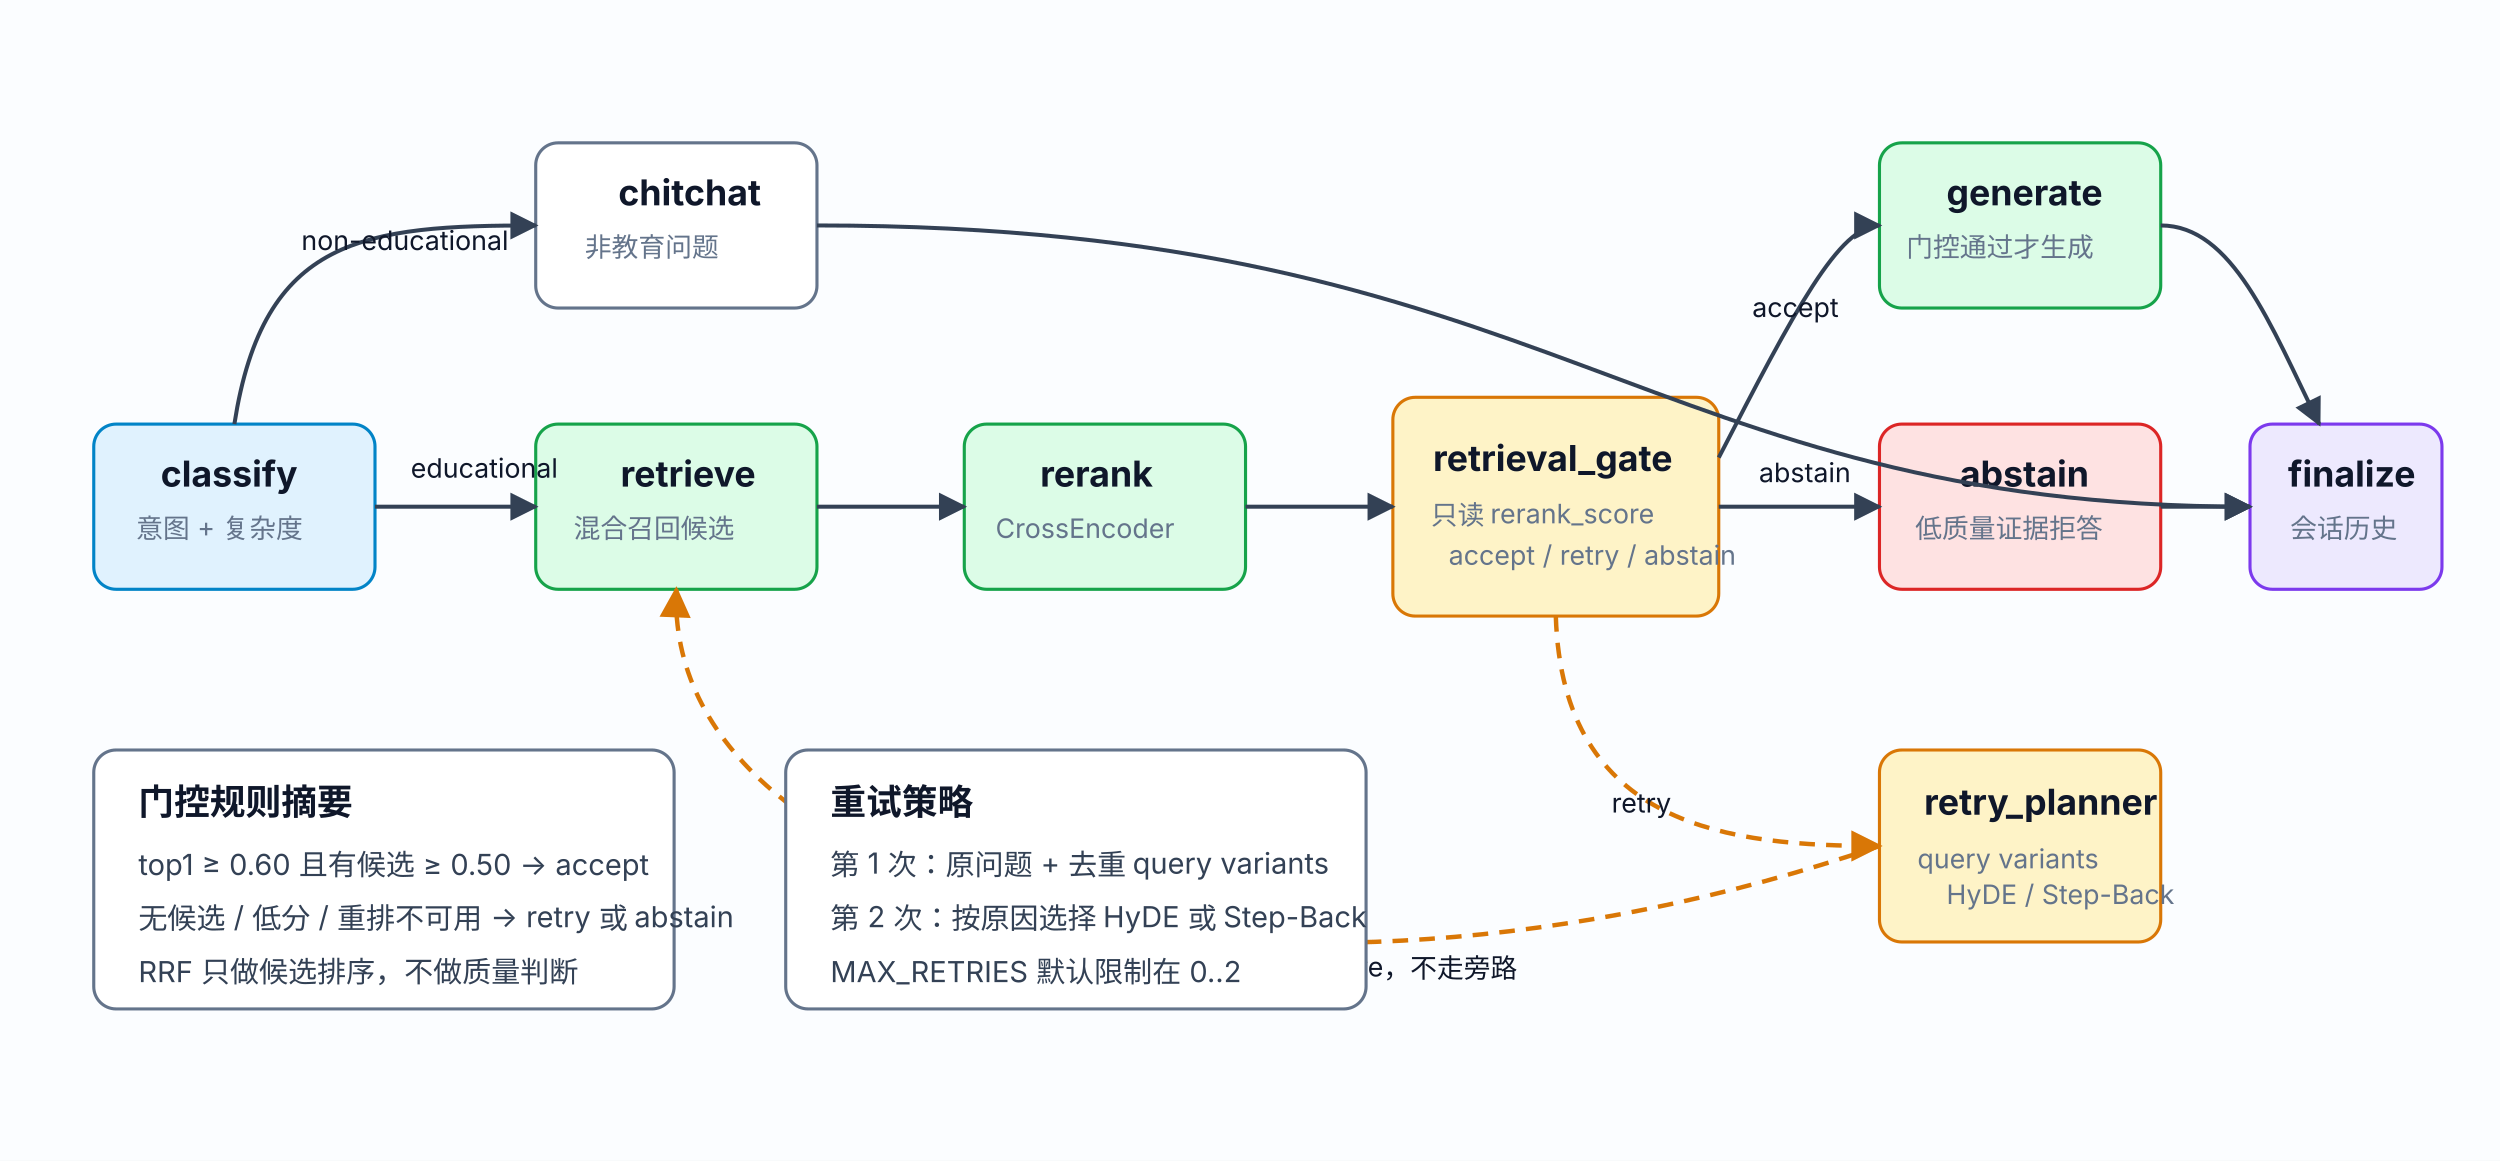
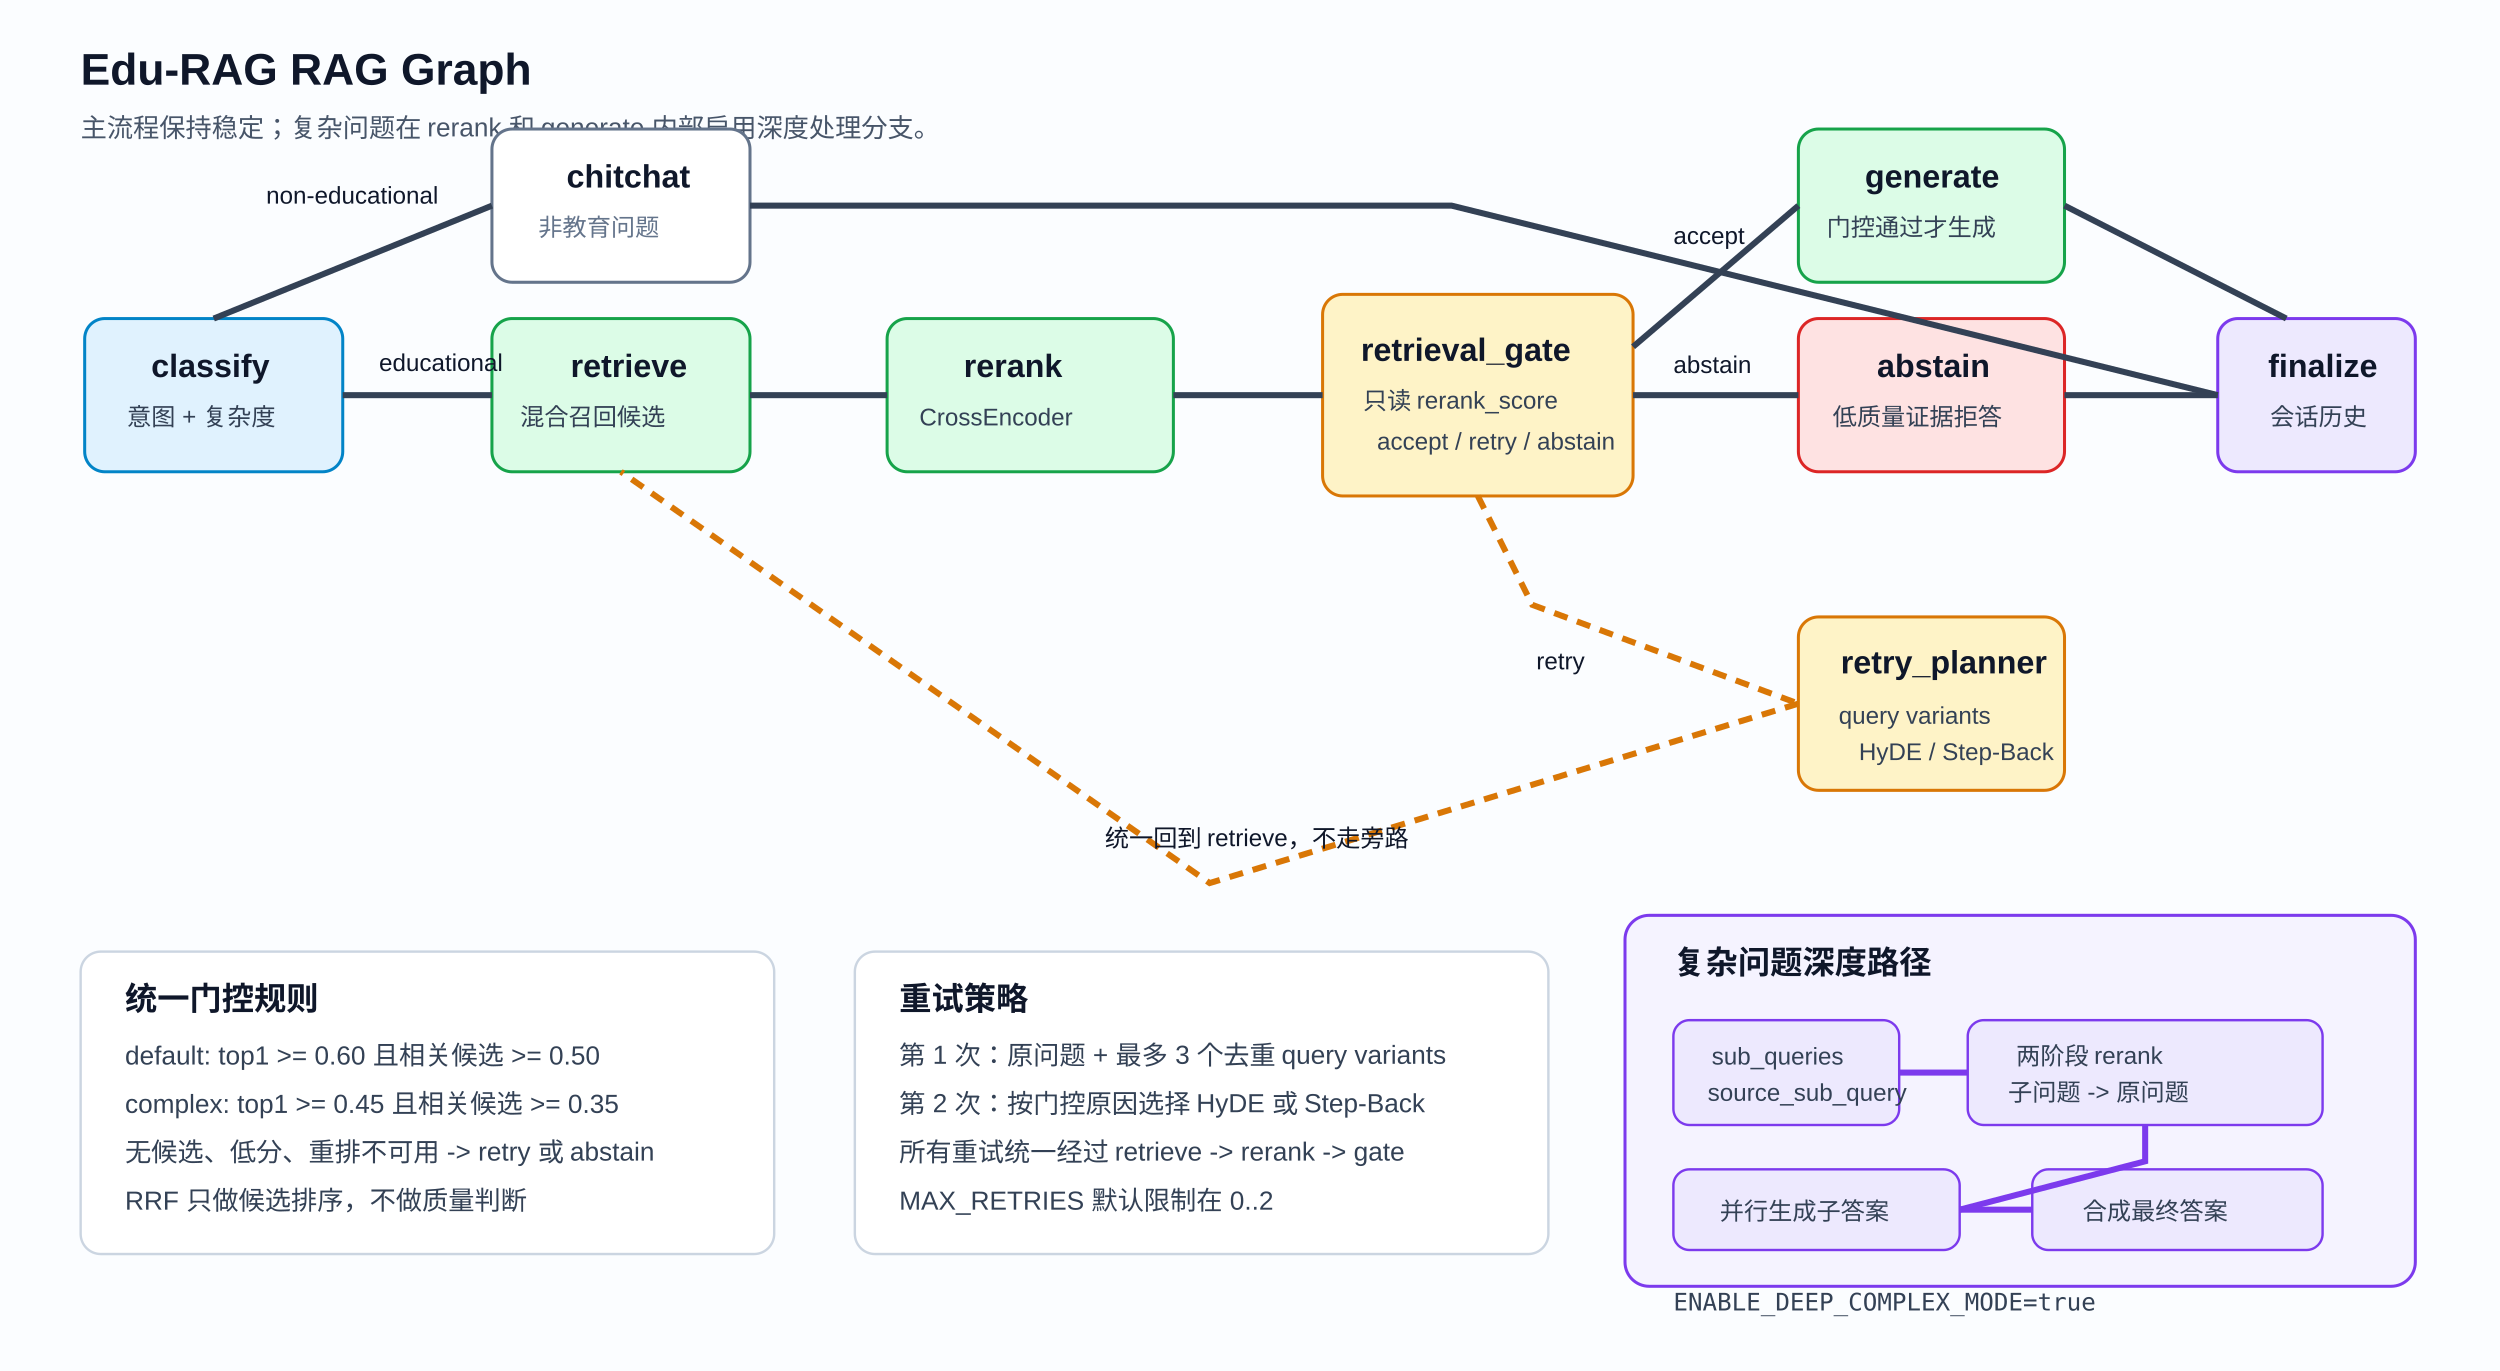
- <svg xmlns="http://www.w3.org/2000/svg" width="1120" height="520" viewBox="0 0 1120 520" role="img" aria-labelledby="title desc">
-   <defs>
-     <style>
-       .bg { fill: #fbfdff; }
-       .node { fill: #ffffff; stroke: #64748b; stroke-width: 1.4; rx: 10; }
-       .blue { fill: #e0f2fe; stroke: #0284c7; }
-       .green { fill: #dcfce7; stroke: #16a34a; }
-       .amber { fill: #fef3c7; stroke: #d97706; }
-       .red { fill: #fee2e2; stroke: #dc2626; }
-       .purple { fill: #ede9fe; stroke: #7c3aed; }
-       .title { font: 700 16px -apple-system,BlinkMacSystemFont,"Segoe UI",sans-serif; fill: #0f172a; }
-       .text { font: 13px -apple-system,BlinkMacSystemFont,"Segoe UI",sans-serif; fill: #334155; }
-       .small { font: 12px -apple-system,BlinkMacSystemFont,"Segoe UI",sans-serif; fill: #64748b; }
-       .edge { stroke: #334155; stroke-width: 1.8; fill: none; marker-end: url(#arrow); }
-       .retry { stroke: #d97706; stroke-width: 2; fill: none; marker-end: url(#arrow-amber); stroke-dasharray: 7 5; }
-       .label { font: 12px -apple-system,BlinkMacSystemFont,"Segoe UI",sans-serif; fill: #0f172a; }
-     </style>
-     <marker id="arrow" viewBox="0 0 10 10" refX="9" refY="5" markerWidth="7" markerHeight="7" orient="auto-start-reverse">
-       <path d="M 0 0 L 10 5 L 0 10 z" fill="#334155" />
-     </marker>
-     <marker id="arrow-amber" viewBox="0 0 10 10" refX="9" refY="5" markerWidth="7" markerHeight="7" orient="auto-start-reverse">
-       <path d="M 0 0 L 10 5 L 0 10 z" fill="#d97706" />
-     </marker>
-   </defs>
-   <rect class="bg" x="0" y="0" width="1120" height="520" />
-   <rect class="node blue" x="42" y="190" width="126" height="74" />
-   <text class="title" x="72" y="218">classify</text>
-   <text class="small" x="61" y="241">意图 + 复杂度</text>
-   <rect class="node" x="240" y="64" width="126" height="74" />
-   <text class="title" x="277" y="92">chitchat</text>
-   <text class="small" x="262" y="115">非教育问题</text>
-   <rect class="node green" x="240" y="190" width="126" height="74" />
-   <text class="title" x="278" y="218">retrieve</text>
-   <text class="small" x="257" y="241">混合召回候选</text>
-   <rect class="node green" x="432" y="190" width="126" height="74" />
-   <text class="title" x="466" y="218">rerank</text>
-   <text class="small" x="446" y="241">CrossEncoder</text>
-   <rect class="node amber" x="624" y="178" width="146" height="98" />
-   <text class="title" x="642" y="211">retrieval_gate</text>
-   <text class="small" x="641" y="235">只读 rerank_score</text>
-   <text class="small" x="649" y="253">accept / retry / abstain</text>
-   <rect class="node green" x="842" y="64" width="126" height="74" />
-   <text class="title" x="872" y="92">generate</text>
-   <text class="small" x="854" y="115">门控通过才生成</text>
-   <rect class="node red" x="842" y="190" width="126" height="74" />
-   <text class="title" x="878" y="218">abstain</text>
-   <text class="small" x="858" y="241">低质量证据拒答</text>
-   <rect class="node amber" x="842" y="336" width="126" height="86" />
-   <text class="title" x="862" y="365">retry_planner</text>
-   <text class="small" x="859" y="389">query variants</text>
-   <text class="small" x="872" y="405">HyDE / Step-Back</text>
-   <rect class="node purple" x="1008" y="190" width="86" height="74" />
-   <text class="title" x="1025" y="218">finalize</text>
-   <text class="small" x="1026" y="241">会话历史</text>
-   <path class="edge" d="M 168 227 L 240 227" />
-   <text class="label" x="184" y="214">educational</text>
-   <path class="edge" d="M 105 190 C 118 106 163 101 240 101" />
-   <text class="label" x="135" y="112">non-educational</text>
-   <path class="edge" d="M 366 227 L 432 227" />
-   <path class="edge" d="M 558 227 L 624 227" />
-   <path class="edge" d="M 770 205 C 804 139 824 101 842 101" />
-   <text class="label" x="785" y="142">accept</text>
-   <path class="edge" d="M 770 227 L 842 227" />
-   <text class="label" x="788" y="216">abstain</text>
-   <path class="retry" d="M 697 276 C 700 371 775 379 842 379" />
-   <text class="label" x="722" y="364">retry</text>
-   <path class="retry" d="M 842 379 C 565 474 297 403 303 264" />
-   <text class="label" x="526" y="438">统一回到 retrieve，不走旁路</text>
-   <path class="edge" d="M 968 101 C 1000 101 1017 145 1039 190" />
-   <path class="edge" d="M 968 227 L 1008 227" />
-   <path class="edge" d="M 366 101 C 698 101 736 227 1008 227" />
-   <rect class="node" x="42" y="336" width="260" height="116" />
-   <text class="title" x="62" y="365">门控规则摘要</text>
-   <text class="text" x="62" y="392">top1 ≥ 0.60 且有候选 ≥ 0.50 → accept</text>
-   <text class="text" x="62" y="416">无候选 / 低分 / 重排不可用 → retry 或 abstain</text>
-   <text class="text" x="62" y="440">RRF 只做候选排序，不做质量判断</text>
-   <rect class="node" x="352" y="336" width="260" height="116" />
-   <text class="title" x="372" y="365">重试策略</text>
-   <text class="text" x="372" y="392">第 1 次：原问题 + 去重 query variants</text>
-   <text class="text" x="372" y="416">第 2 次：按原因选择 HyDE 或 Step-Back</text>
-   <text class="text" x="372" y="440">MAX_RETRIES 默认限制在 0..2</text>
+ <svg xmlns="http://www.w3.org/2000/svg" width="1240" height="680" viewBox="0 0 1240 680" role="img" aria-labelledby="title desc">
+   <rect x="0" y="0" width="1240" height="680" fill="#fbfdff" />
+   <text x="40" y="42" font-family="Arial, sans-serif" font-size="22" font-weight="700" fill="#0f172a">Edu-RAG RAG Graph</text>
+   <text x="40" y="68" font-family="Arial, sans-serif" font-size="13" fill="#475569">主流程保持稳定；复杂问题在 rerank 和 generate 内部启用深度处理分支。</text>
+   <rect x="42" y="158" width="128" height="76" rx="10" fill="#e0f2fe" stroke="#0284c7" stroke-width="1.5" />
+   <text x="75" y="187" font-family="Arial, sans-serif" font-size="16" font-weight="700" fill="#0f172a">classify</text>
+   <text x="63" y="211" font-family="Arial, sans-serif" font-size="12" fill="#334155">意图 + 复杂度</text>
+   <rect x="244" y="64" width="128" height="76" rx="10" fill="#ffffff" stroke="#64748b" stroke-width="1.5" />
+   <text x="281" y="93" font-family="Arial, sans-serif" font-size="16" font-weight="700" fill="#0f172a">chitchat</text>
+   <text x="267" y="117" font-family="Arial, sans-serif" font-size="12" fill="#64748b">非教育问题</text>
+   <rect x="244" y="158" width="128" height="76" rx="10" fill="#dcfce7" stroke="#16a34a" stroke-width="1.5" />
+   <text x="283" y="187" font-family="Arial, sans-serif" font-size="16" font-weight="700" fill="#0f172a">retrieve</text>
+   <text x="258" y="211" font-family="Arial, sans-serif" font-size="12" fill="#334155">混合召回候选</text>
+   <rect x="440" y="158" width="142" height="76" rx="10" fill="#dcfce7" stroke="#16a34a" stroke-width="1.5" />
+   <text x="478" y="187" font-family="Arial, sans-serif" font-size="16" font-weight="700" fill="#0f172a">rerank</text>
+   <text x="456" y="211" font-family="Arial, sans-serif" font-size="12" fill="#334155">CrossEncoder</text>
+   <rect x="656" y="146" width="154" height="100" rx="10" fill="#fef3c7" stroke="#d97706" stroke-width="1.5" />
+   <text x="675" y="179" font-family="Arial, sans-serif" font-size="16" font-weight="700" fill="#0f172a">retrieval_gate</text>
+   <text x="676" y="203" font-family="Arial, sans-serif" font-size="12" fill="#334155">只读 rerank_score</text>
+   <text x="683" y="223" font-family="Arial, sans-serif" font-size="12" fill="#334155">accept / retry / abstain</text>
+   <rect x="892" y="64" width="132" height="76" rx="10" fill="#dcfce7" stroke="#16a34a" stroke-width="1.5" />
+   <text x="925" y="93" font-family="Arial, sans-serif" font-size="16" font-weight="700" fill="#0f172a">generate</text>
+   <text x="906" y="117" font-family="Arial, sans-serif" font-size="12" fill="#334155">门控通过才生成</text>
+   <rect x="892" y="158" width="132" height="76" rx="10" fill="#fee2e2" stroke="#dc2626" stroke-width="1.5" />
+   <text x="931" y="187" font-family="Arial, sans-serif" font-size="16" font-weight="700" fill="#0f172a">abstain</text>
+   <text x="909" y="211" font-family="Arial, sans-serif" font-size="12" fill="#334155">低质量证据拒答</text>
+   <rect x="892" y="306" width="132" height="86" rx="10" fill="#fef3c7" stroke="#d97706" stroke-width="1.5" />
+   <text x="913" y="334" font-family="Arial, sans-serif" font-size="16" font-weight="700" fill="#0f172a">retry_planner</text>
+   <text x="912" y="359" font-family="Arial, sans-serif" font-size="12" fill="#334155">query variants</text>
+   <text x="922" y="377" font-family="Arial, sans-serif" font-size="12" fill="#334155">HyDE / Step-Back</text>
+   <rect x="1100" y="158" width="98" height="76" rx="10" fill="#ede9fe" stroke="#7c3aed" stroke-width="1.5" />
+   <text x="1125" y="187" font-family="Arial, sans-serif" font-size="16" font-weight="700" fill="#0f172a">finalize</text>
+   <text x="1126" y="211" font-family="Arial, sans-serif" font-size="12" fill="#334155">会话历史</text>
+   <line x1="170" y1="196" x2="244" y2="196" stroke="#334155" stroke-width="3" />
+   <text x="188" y="184" font-family="Arial, sans-serif" font-size="12" fill="#0f172a">educational</text>
+   <line x1="106" y1="158" x2="244" y2="102" stroke="#334155" stroke-width="3" />
+   <text x="132" y="101" font-family="Arial, sans-serif" font-size="12" fill="#0f172a">non-educational</text>
+   <line x1="372" y1="196" x2="440" y2="196" stroke="#334155" stroke-width="3" />
+   <line x1="582" y1="196" x2="656" y2="196" stroke="#334155" stroke-width="3" />
+   <line x1="810" y1="172" x2="892" y2="102" stroke="#334155" stroke-width="3" />
+   <text x="830" y="121" font-family="Arial, sans-serif" font-size="12" fill="#0f172a">accept</text>
+   <line x1="810" y1="196" x2="892" y2="196" stroke="#334155" stroke-width="3" />
+   <text x="830" y="185" font-family="Arial, sans-serif" font-size="12" fill="#0f172a">abstain</text>
+   <polyline points="733,246 760,300 892,349" stroke="#d97706" stroke-width="3" stroke-dasharray="7 5" fill="none" />
+   <text x="762" y="332" font-family="Arial, sans-serif" font-size="12" fill="#0f172a">retry</text>
+   <polyline points="892,349 600,438 308,234" stroke="#d97706" stroke-width="3" stroke-dasharray="7 5" fill="none" />
+   <text x="548" y="420" font-family="Arial, sans-serif" font-size="12" fill="#0f172a">统一回到 retrieve，不走旁路</text>
+   <line x1="1024" y1="102" x2="1134" y2="158" stroke="#334155" stroke-width="3" />
+   <line x1="1024" y1="196" x2="1100" y2="196" stroke="#334155" stroke-width="3" />
+   <polyline points="372,102 720,102 1100,196" stroke="#334155" stroke-width="3" fill="none" />
+   <rect x="40" y="472" width="344" height="150" rx="10" fill="#ffffff" stroke="#cbd5e1" stroke-width="1.2" />
+   <text x="62" y="501" font-family="Arial, sans-serif" font-size="16" font-weight="700" fill="#0f172a">统一门控规则</text>
+   <text x="62" y="528" font-family="Arial, sans-serif" font-size="13" fill="#334155">default: top1 &gt;= 0.60 且相关候选 &gt;= 0.50</text>
+   <text x="62" y="552" font-family="Arial, sans-serif" font-size="13" fill="#334155">complex: top1 &gt;= 0.45 且相关候选 &gt;= 0.35</text>
+   <text x="62" y="576" font-family="Arial, sans-serif" font-size="13" fill="#334155">无候选、低分、重排不可用 -&gt; retry 或 abstain</text>
+   <text x="62" y="600" font-family="Arial, sans-serif" font-size="13" fill="#334155">RRF 只做候选排序，不做质量判断</text>
+   <rect x="424" y="472" width="344" height="150" rx="10" fill="#ffffff" stroke="#cbd5e1" stroke-width="1.2" />
+   <text x="446" y="501" font-family="Arial, sans-serif" font-size="16" font-weight="700" fill="#0f172a">重试策略</text>
+   <text x="446" y="528" font-family="Arial, sans-serif" font-size="13" fill="#334155">第 1 次：原问题 + 最多 3 个去重 query variants</text>
+   <text x="446" y="552" font-family="Arial, sans-serif" font-size="13" fill="#334155">第 2 次：按门控原因选择 HyDE 或 Step-Back</text>
+   <text x="446" y="576" font-family="Arial, sans-serif" font-size="13" fill="#334155">所有重试统一经过 retrieve -&gt; rerank -&gt; gate</text>
+   <text x="446" y="600" font-family="Arial, sans-serif" font-size="13" fill="#334155">MAX_RETRIES 默认限制在 0..2</text>
+   <rect x="806" y="454" width="392" height="184" rx="12" fill="#f5f3ff" stroke="#7c3aed" stroke-width="1.5" />
+   <text x="830" y="483" font-family="Arial, sans-serif" font-size="16" font-weight="700" fill="#0f172a">复杂问题深度路径</text>
+   <rect x="830" y="506" width="112" height="52" rx="8" fill="#ede9fe" stroke="#7c3aed" stroke-width="1.2" />
+   <text x="849" y="528" font-family="Arial, sans-serif" font-size="12" fill="#334155">sub_queries</text>
+   <text x="847" y="546" font-family="Arial, sans-serif" font-size="12" fill="#334155">source_sub_query</text>
+   <rect x="976" y="506" width="176" height="52" rx="8" fill="#ede9fe" stroke="#7c3aed" stroke-width="1.2" />
+   <text x="1000" y="528" font-family="Arial, sans-serif" font-size="12" fill="#334155">两阶段 rerank</text>
+   <text x="996" y="546" font-family="Arial, sans-serif" font-size="12" fill="#334155">子问题 -&gt; 原问题</text>
+   <rect x="830" y="580" width="142" height="40" rx="8" fill="#ede9fe" stroke="#7c3aed" stroke-width="1.2" />
+   <text x="853" y="605" font-family="Arial, sans-serif" font-size="12" fill="#334155">并行生成子答案</text>
+   <rect x="1008" y="580" width="144" height="40" rx="8" fill="#ede9fe" stroke="#7c3aed" stroke-width="1.2" />
+   <text x="1033" y="605" font-family="Arial, sans-serif" font-size="12" fill="#334155">合成最终答案</text>
+   <line x1="942" y1="532" x2="976" y2="532" stroke="#7c3aed" stroke-width="3" />
+   <polyline points="1064,558 1064,576 972,600" stroke="#7c3aed" stroke-width="3" fill="none" />
+   <line x1="972" y1="600" x2="1008" y2="600" stroke="#7c3aed" stroke-width="3" />
+   <text x="830" y="650" font-family="Menlo, Consolas, monospace" font-size="12" fill="#334155">ENABLE_DEEP_COMPLEX_MODE=true</text>
</svg>
